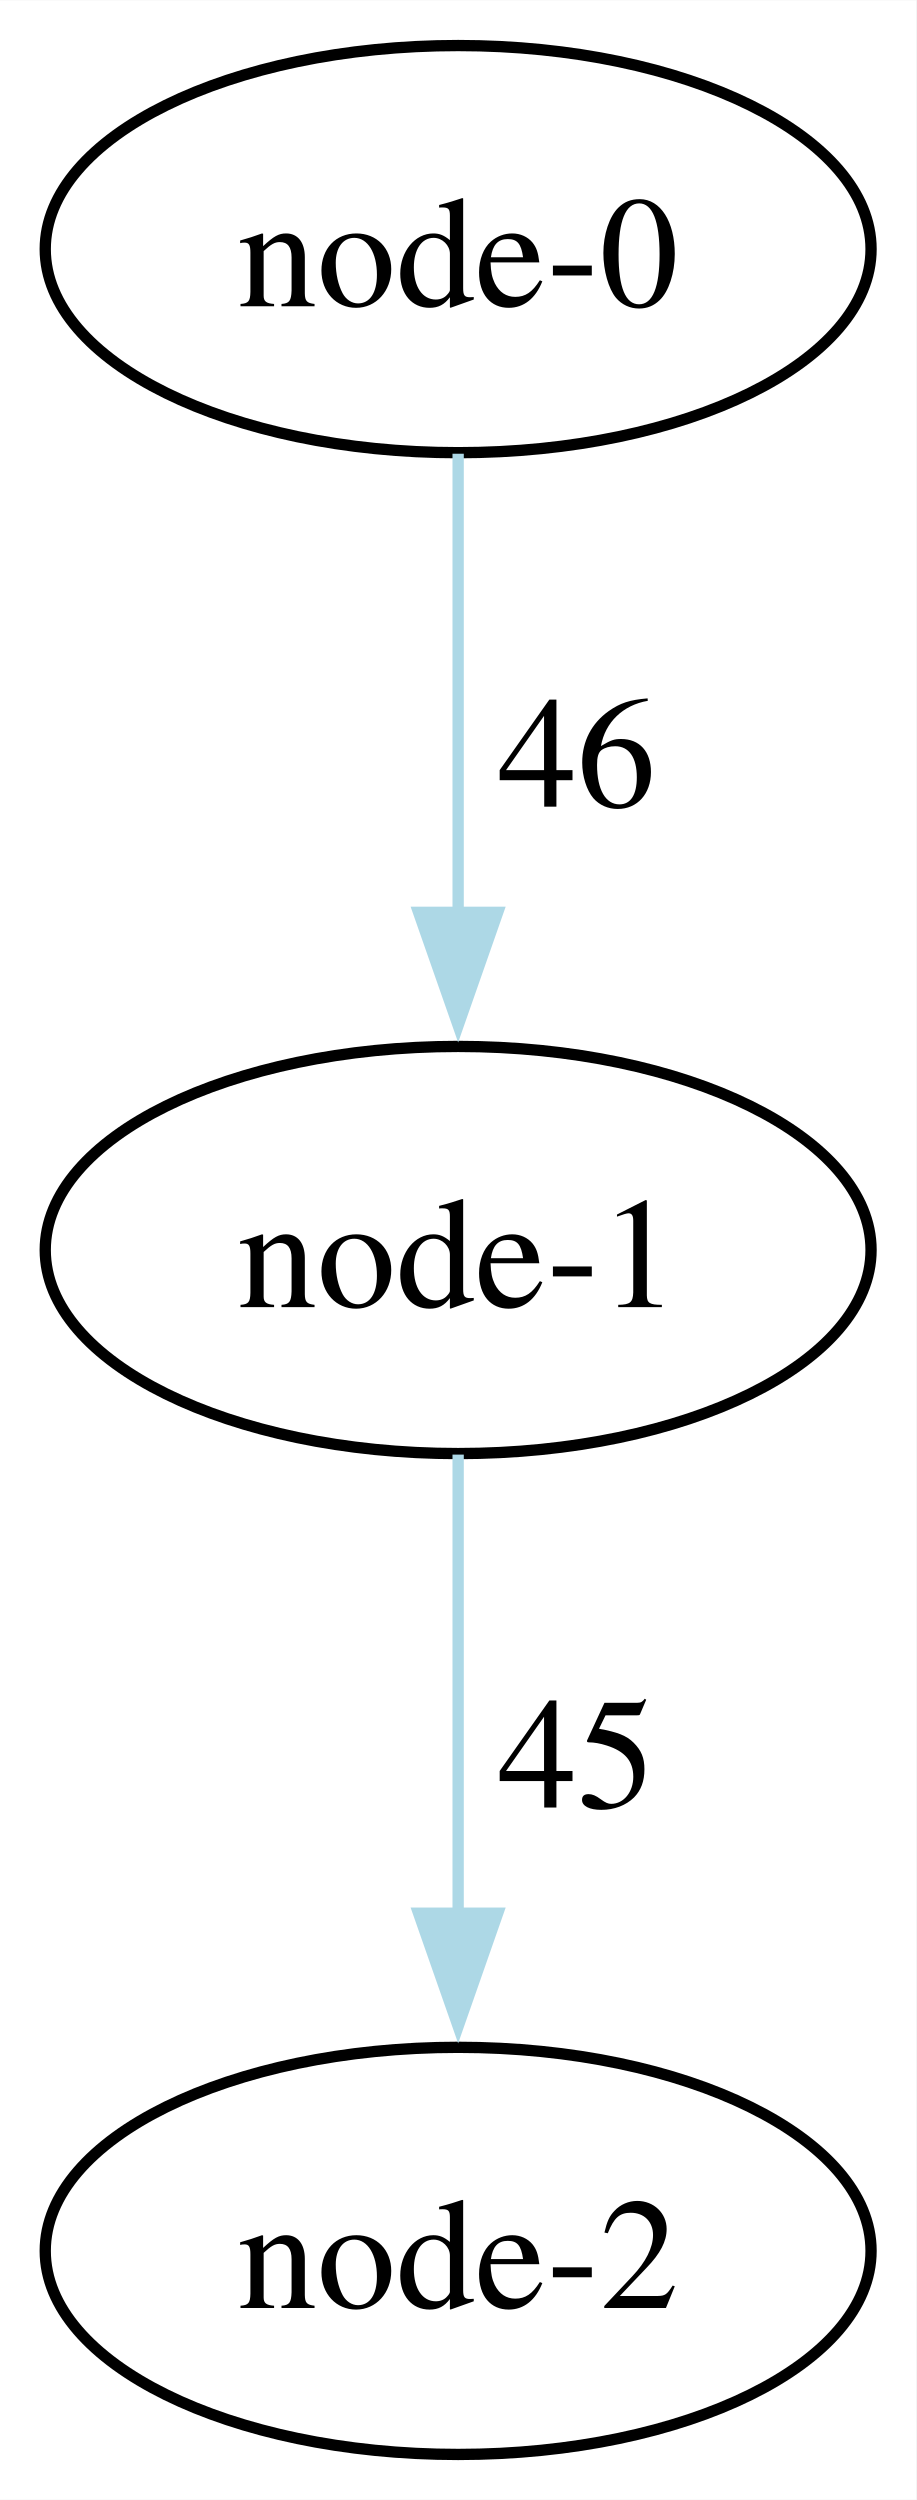
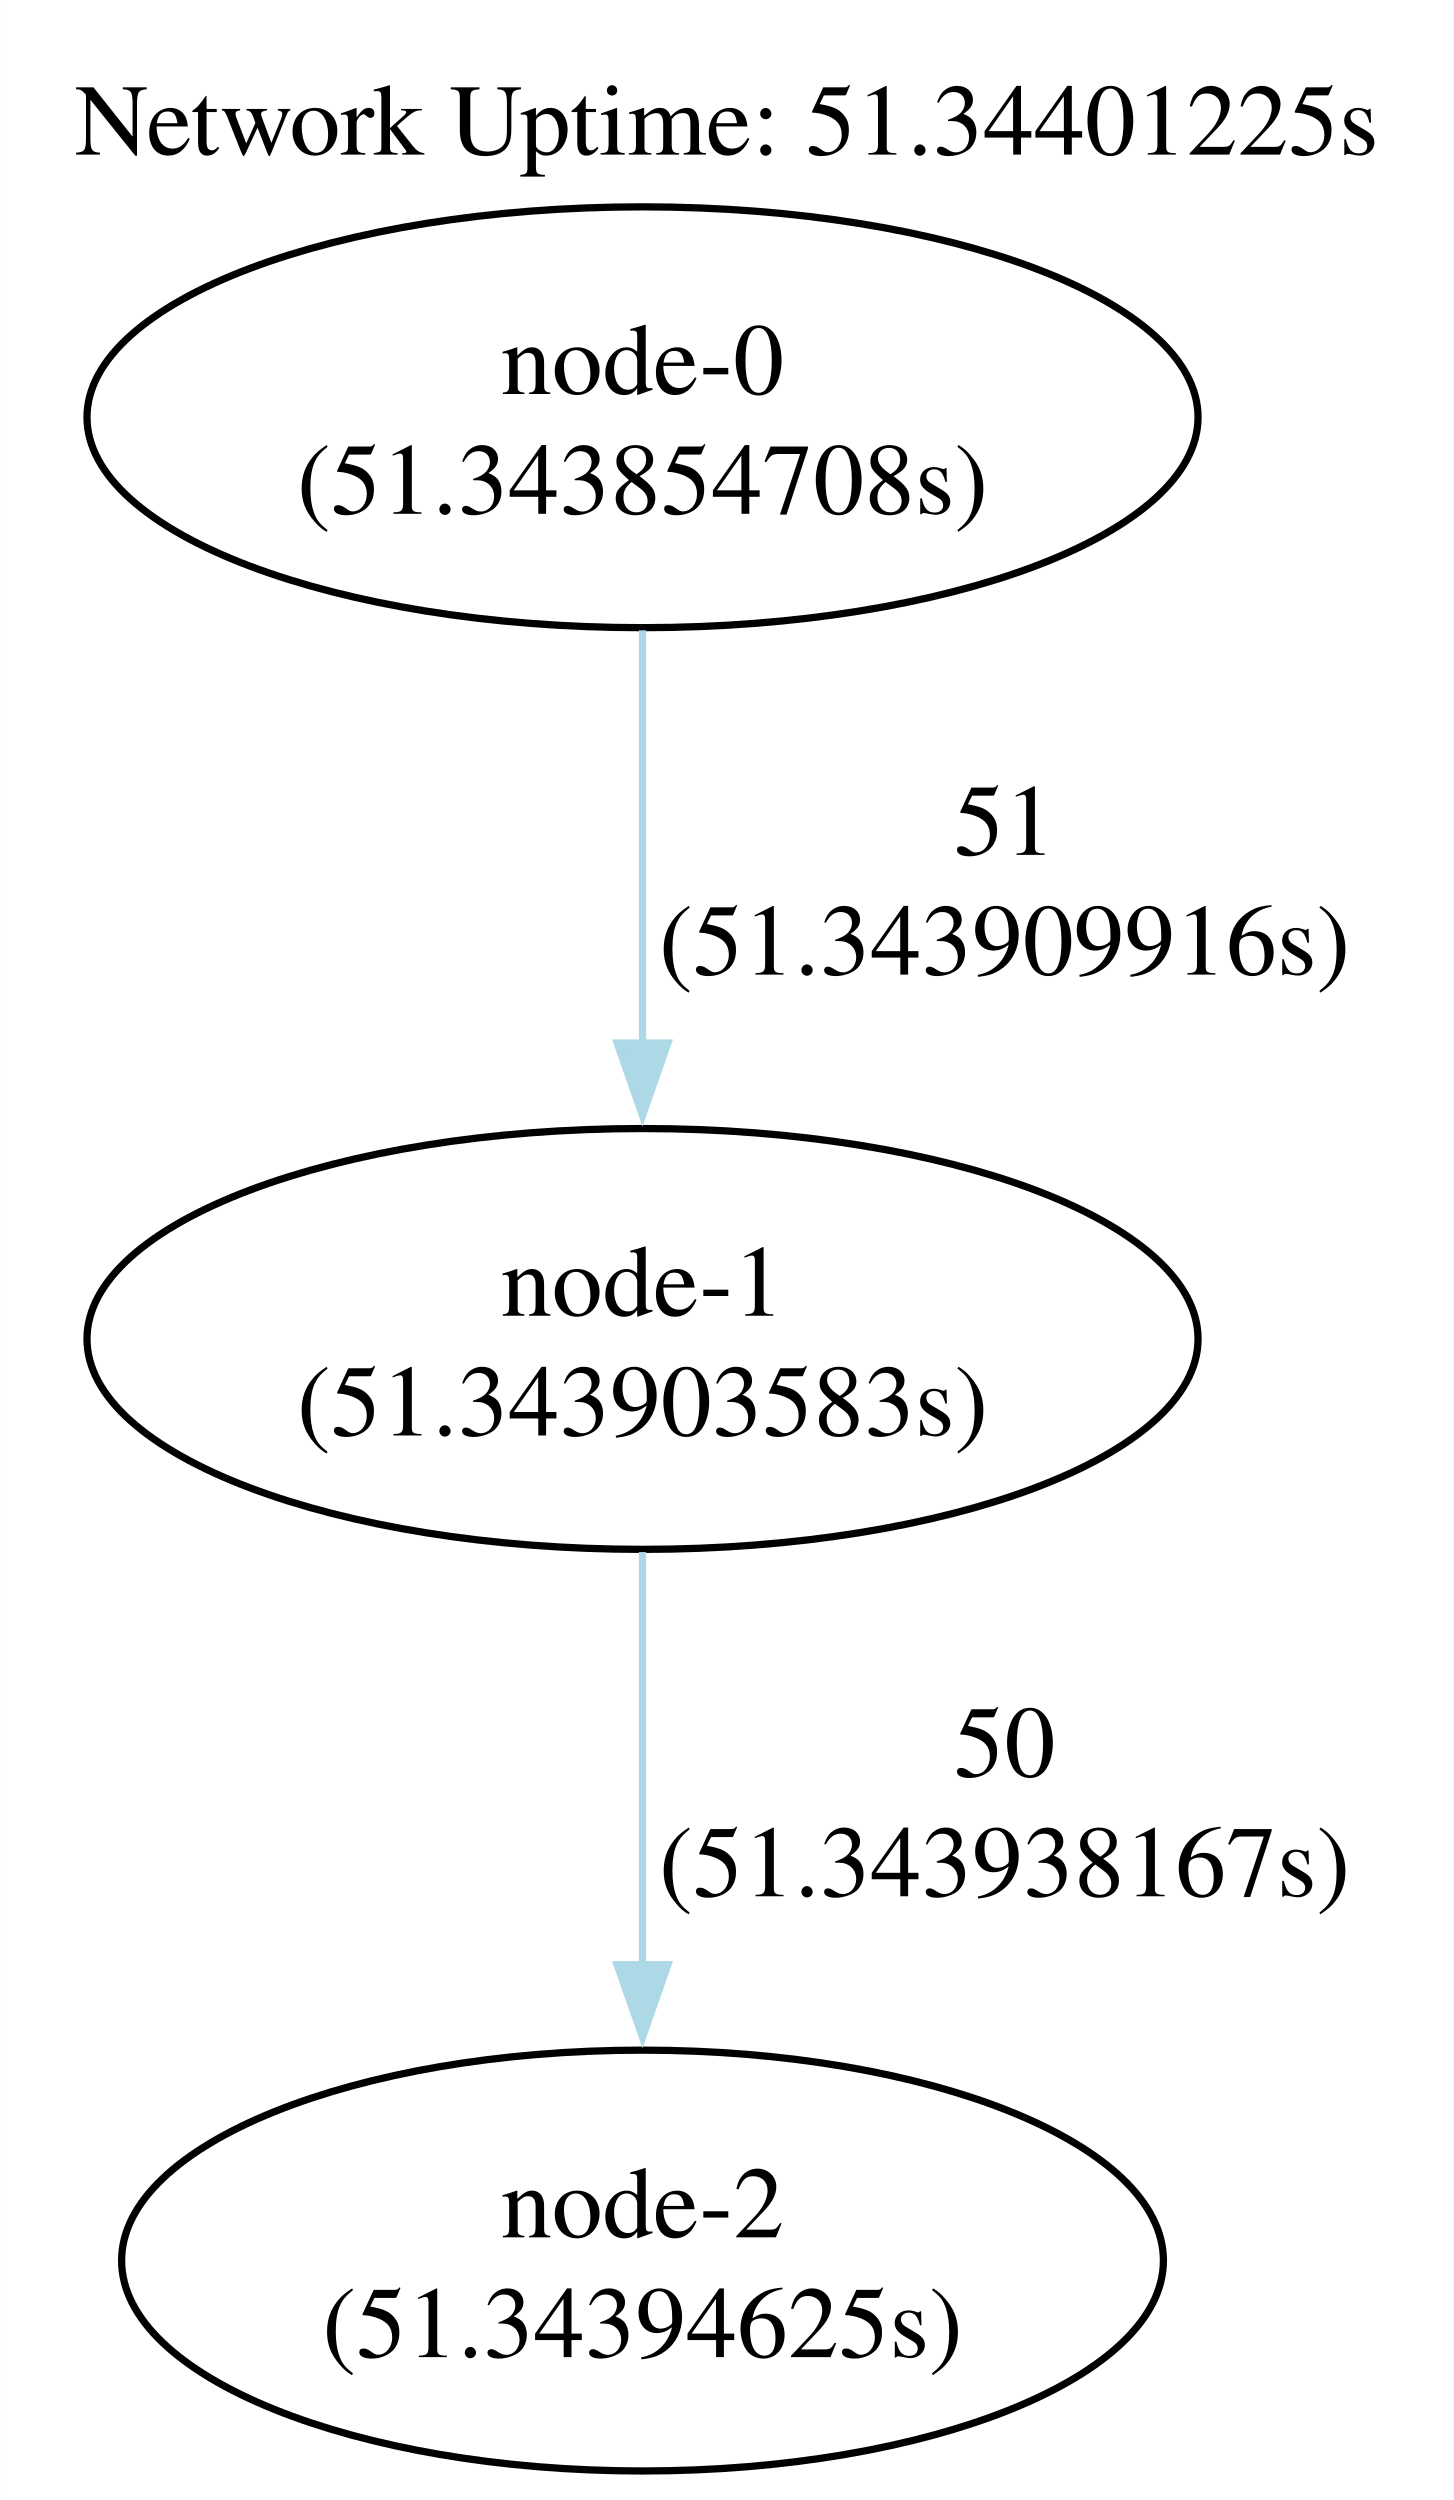
- <svg xmlns="http://www.w3.org/2000/svg" width="81pt" height="221pt" viewBox="0.00 0.00 81.02 221.00">
-   <g id="graph0" class="graph" transform="scale(1 1) rotate(0) translate(4 217)">
-     <polygon fill="white" stroke="none" points="-4,4 -4,-217 77.02,-217 77.02,4 -4,4" />
+ <svg xmlns="http://www.w3.org/2000/svg" width="200pt" height="344pt" viewBox="0.00 0.00 200.25 344.45">
+   <g id="graph0" class="graph" transform="scale(1 1) rotate(0) translate(4 340.45)">
+     <polygon fill="white" stroke="none" points="-4,4 -4,-340.45 196.25,-340.45 196.25,4 -4,4" />
+     <text text-anchor="middle" x="96.12" y="-319.15" font-family="Times,serif" font-size="14.00">Network Uptime: 51.34401225s</text>
    <g id="node1" class="node">
-       <ellipse fill="none" stroke="black" cx="36.51" cy="-195" rx="36.51" ry="18" />
-       <text text-anchor="middle" x="36.51" y="-189.95" font-family="Times,serif" font-size="14.00">node-0</text>
+       <ellipse fill="none" stroke="black" cx="84.52" cy="-28.99" rx="71.77" ry="28.99" />
+       <text text-anchor="middle" x="84.52" y="-32.19" font-family="Times,serif" font-size="14.00">node-2</text>
+       <text text-anchor="middle" x="84.52" y="-15.69" font-family="Times,serif" font-size="14.00">(51.34394625s)</text>
    </g>
    <g id="node2" class="node">
-       <ellipse fill="none" stroke="black" cx="36.51" cy="-106.5" rx="36.51" ry="18" />
-       <text text-anchor="middle" x="36.51" y="-101.45" font-family="Times,serif" font-size="14.00">node-1</text>
+       <ellipse fill="none" stroke="black" cx="84.52" cy="-282.96" rx="76.54" ry="28.99" />
+       <text text-anchor="middle" x="84.52" y="-286.16" font-family="Times,serif" font-size="14.00">node-0</text>
+       <text text-anchor="middle" x="84.52" y="-269.66" font-family="Times,serif" font-size="14.00">(51.343854708s)</text>
+     </g>
+     <g id="node3" class="node">
+       <ellipse fill="none" stroke="black" cx="84.52" cy="-155.97" rx="76.54" ry="28.99" />
+       <text text-anchor="middle" x="84.52" y="-159.17" font-family="Times,serif" font-size="14.00">node-1</text>
+       <text text-anchor="middle" x="84.52" y="-142.67" font-family="Times,serif" font-size="14.00">(51.343903583s)</text>
    </g>
    <g id="edge1" class="edge">
-       <path fill="none" stroke="lightblue" d="M36.51,-176.91C36.51,-165.26 36.51,-149.55 36.51,-136.02" />
-       <polygon fill="lightblue" stroke="lightblue" points="40.01,-136.36 36.51,-126.36 33.01,-136.36 40.01,-136.36" />
-       <text text-anchor="middle" x="47.01" y="-145.7" font-family="Times,serif" font-size="14.00">  46</text>
-     </g>
-     <g id="node3" class="node">
-       <ellipse fill="none" stroke="black" cx="36.51" cy="-18" rx="36.51" ry="18" />
-       <text text-anchor="middle" x="36.51" y="-12.95" font-family="Times,serif" font-size="14.00">node-2</text>
+       <path fill="none" stroke="lightblue" d="M84.52,-253.6C84.52,-236.74 84.52,-215.1 84.52,-196.57" />
+       <polygon fill="lightblue" stroke="lightblue" points="88.02,-196.74 84.52,-186.74 81.02,-196.74 88.02,-196.74" />
+       <text text-anchor="middle" x="134.4" y="-222.67" font-family="Times,serif" font-size="14.00">51</text>
+       <text text-anchor="middle" x="134.4" y="-206.17" font-family="Times,serif" font-size="14.00">  (51.343909916s)</text>
    </g>
    <g id="edge2" class="edge">
-       <path fill="none" stroke="lightblue" d="M36.51,-88.41C36.51,-76.76 36.51,-61.05 36.51,-47.52" />
-       <polygon fill="lightblue" stroke="lightblue" points="40.01,-47.86 36.51,-37.86 33.01,-47.86 40.01,-47.86" />
-       <text text-anchor="middle" x="47.01" y="-57.2" font-family="Times,serif" font-size="14.00">  45</text>
+       <path fill="none" stroke="lightblue" d="M84.52,-126.61C84.52,-109.75 84.52,-88.12 84.52,-69.59" />
+       <polygon fill="lightblue" stroke="lightblue" points="88.02,-69.75 84.52,-59.75 81.02,-69.75 88.02,-69.75" />
+       <text text-anchor="middle" x="134.4" y="-95.68" font-family="Times,serif" font-size="14.00">50</text>
+       <text text-anchor="middle" x="134.4" y="-79.18" font-family="Times,serif" font-size="14.00">  (51.343938167s)</text>
    </g>
  </g>
</svg>
